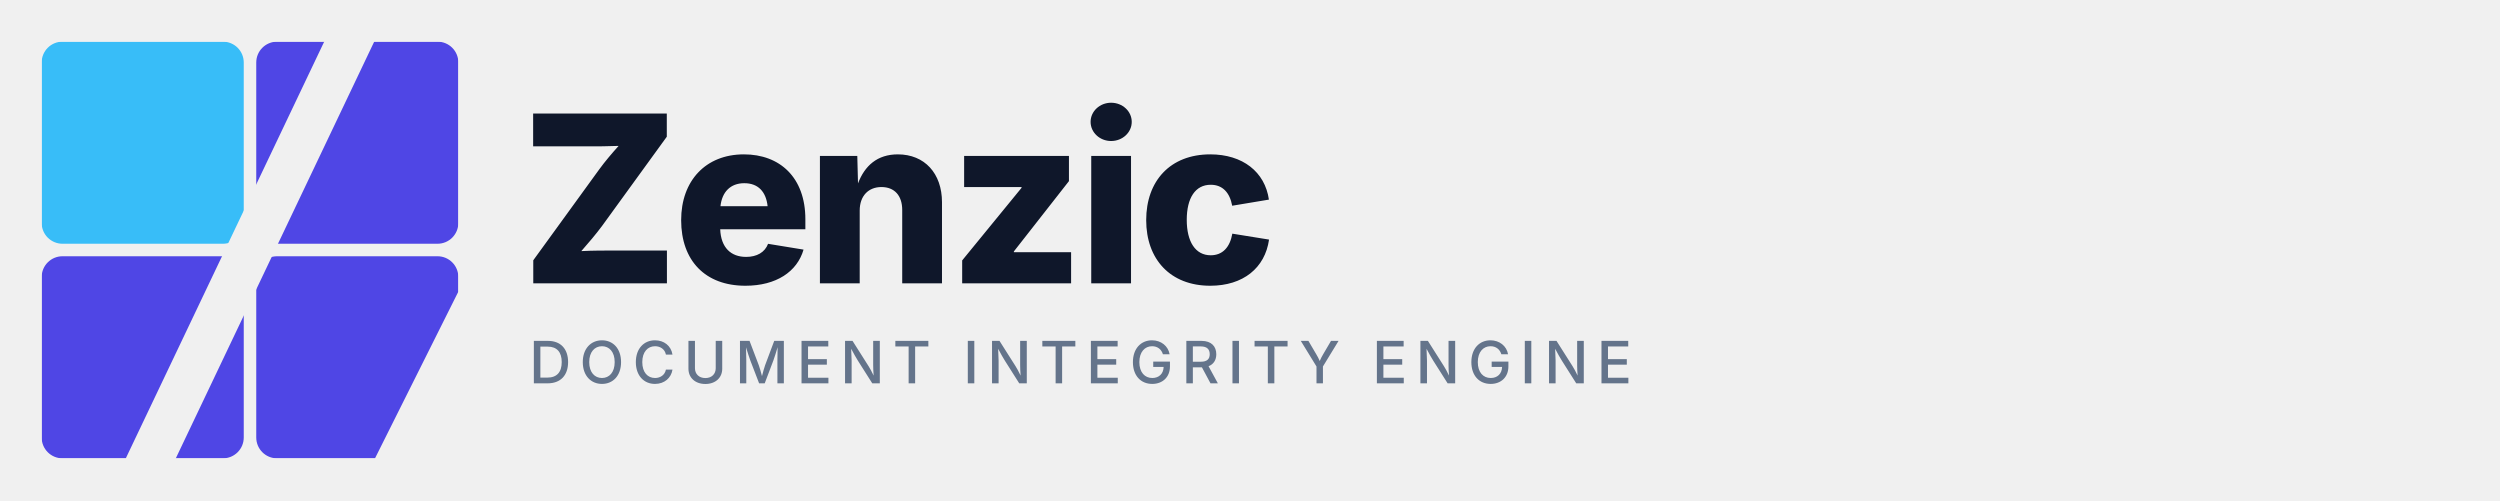
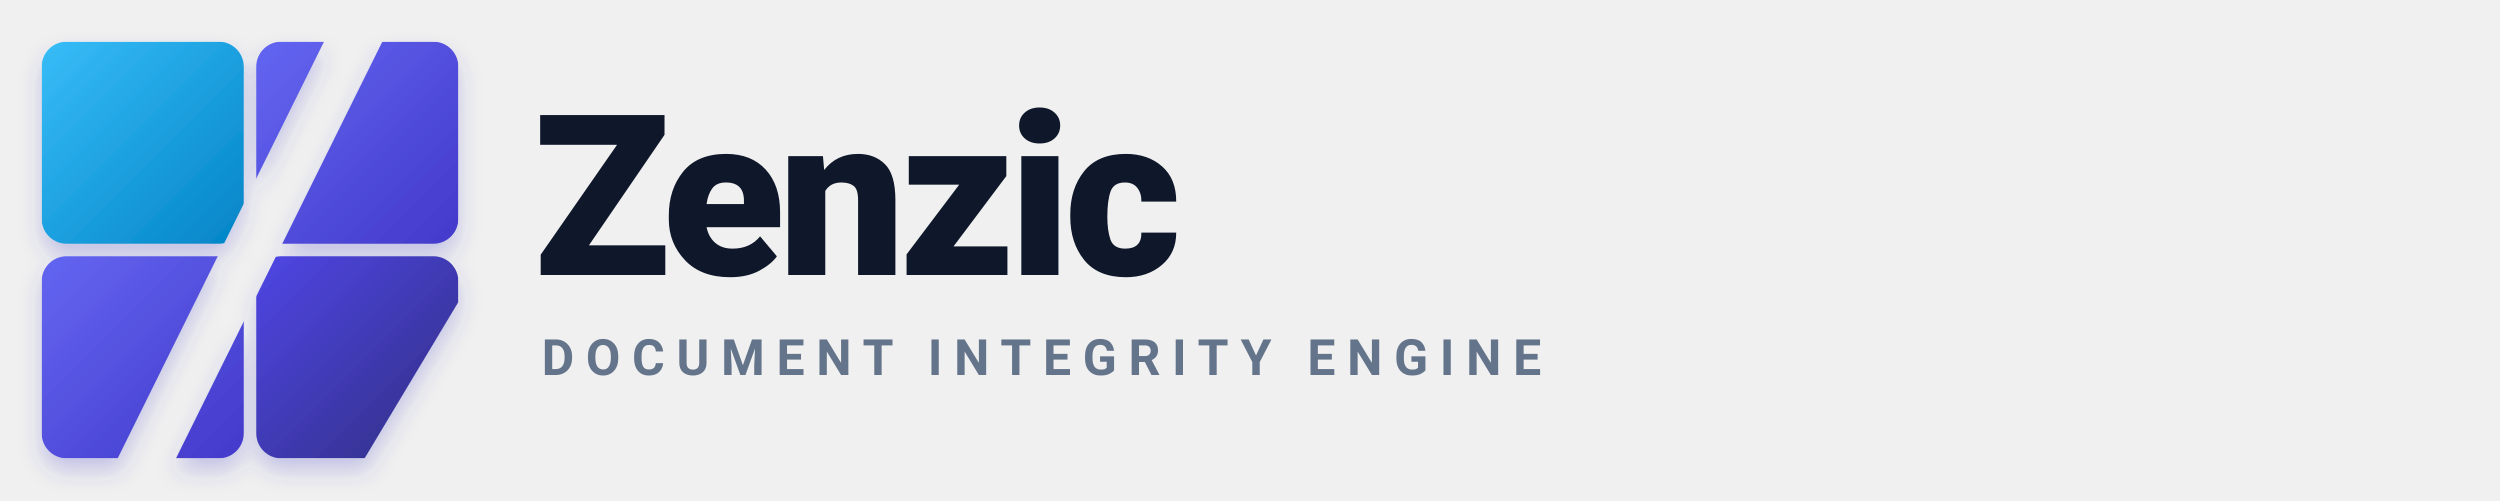
- <svg xmlns="http://www.w3.org/2000/svg" viewBox="0 0 600 120" width="600" height="120">
+ <svg xmlns="http://www.w3.org/2000/svg" viewBox="0 0 600 120" width="100%" height="100%" style="max-width: 600px;">
  <defs>
+     <linearGradient id="zenzic-cyan" x1="0%" y1="0%" x2="100%" y2="100%">
+       <stop offset="0%" stop-color="#38bdf8" />
+       <stop offset="100%" stop-color="#0284c7" />
+     </linearGradient>
+     <linearGradient id="zenzic-indigo" x1="0%" y1="0%" x2="100%" y2="100%">
+       <stop offset="0%" stop-color="#6366f1" />
+       <stop offset="100%" stop-color="#4338ca" />
+     </linearGradient>
+     <linearGradient id="zenzic-dark" x1="0%" y1="0%" x2="100%" y2="100%">
+       <stop offset="0%" stop-color="#4f46e5" />
+       <stop offset="100%" stop-color="#312e81" />
+     </linearGradient>
+     <filter id="shadow" x="-20%" y="-20%" width="140%" height="140%">
+       <feDropShadow dx="0" dy="6" stdDeviation="5" flood-color="#4338ca" flood-opacity="0.25" />
+     </filter>
    <clipPath id="br-clip-wm">
-       <rect x="103" y="103" width="97" height="97" rx="10" />
+       <rect x="103" y="103" width="97" height="97" rx="12" />
    </clipPath>
    <mask id="slash-cut-wm">
      <rect x="0" y="0" width="200" height="200" fill="white" />
-       <polygon points="162,-5 138,-5 38,205 62,205" fill="black" />
+       <polygon points="166,-5 138,-5 34,205 62,205" fill="black" />
    </mask>
  </defs>
-   <g transform="translate(10, 10) scale(0.5)">
+   <g transform="translate(10, 10) scale(0.5)" filter="url(#shadow)">
    <g mask="url(#slash-cut-wm)">
-       <rect x="0" y="0" width="97" height="97" rx="10" fill="#38bdf8" />
-       <rect x="103" y="0" width="97" height="97" rx="10" fill="#4f46e5" />
-       <rect x="0" y="103" width="97" height="97" rx="10" fill="#4f46e5" />
+       <rect x="0" y="0" width="97" height="97" rx="12" fill="url(#zenzic-cyan)" />
+       <rect x="103" y="0" width="97" height="97" rx="12" fill="url(#zenzic-indigo)" />
+       <rect x="0" y="103" width="97" height="97" rx="12" fill="url(#zenzic-indigo)" />
      <g clip-path="url(#br-clip-wm)">
-         <polygon points="103,103 200,103 200,120 160,200 103,200" fill="#4f46e5" />
+         <polygon points="103,103 200,103 200,125 155,200 103,200" fill="url(#zenzic-dark)" />
      </g>
    </g>
  </g>
-   <text x="125" y="68" font-family="system-ui, -apple-system, sans-serif" font-weight="800" font-size="56" fill="#0f172a" letter-spacing="-1.5">Zenzic</text>
-   <text x="127" y="92" font-family="system-ui, -apple-system, sans-serif" font-weight="500" font-size="14" fill="#64748b" letter-spacing="2">DOCUMENT INTEGRITY ENGINE</text>
+   <text x="128" y="66" font-family="system-ui, -apple-system, BlinkMacSystemFont, 'SF Pro Display', 'Segoe UI', Roboto, sans-serif" font-weight="800" font-size="54" fill="#0f172a" letter-spacing="-1.5">Zenzic</text>
+   <text x="130" y="90" font-family="system-ui, -apple-system, BlinkMacSystemFont, 'SF Pro Text', 'Segoe UI', Roboto, sans-serif" font-weight="600" font-size="12" fill="#64748b" letter-spacing="2.8">DOCUMENT INTEGRITY ENGINE</text>
</svg>
